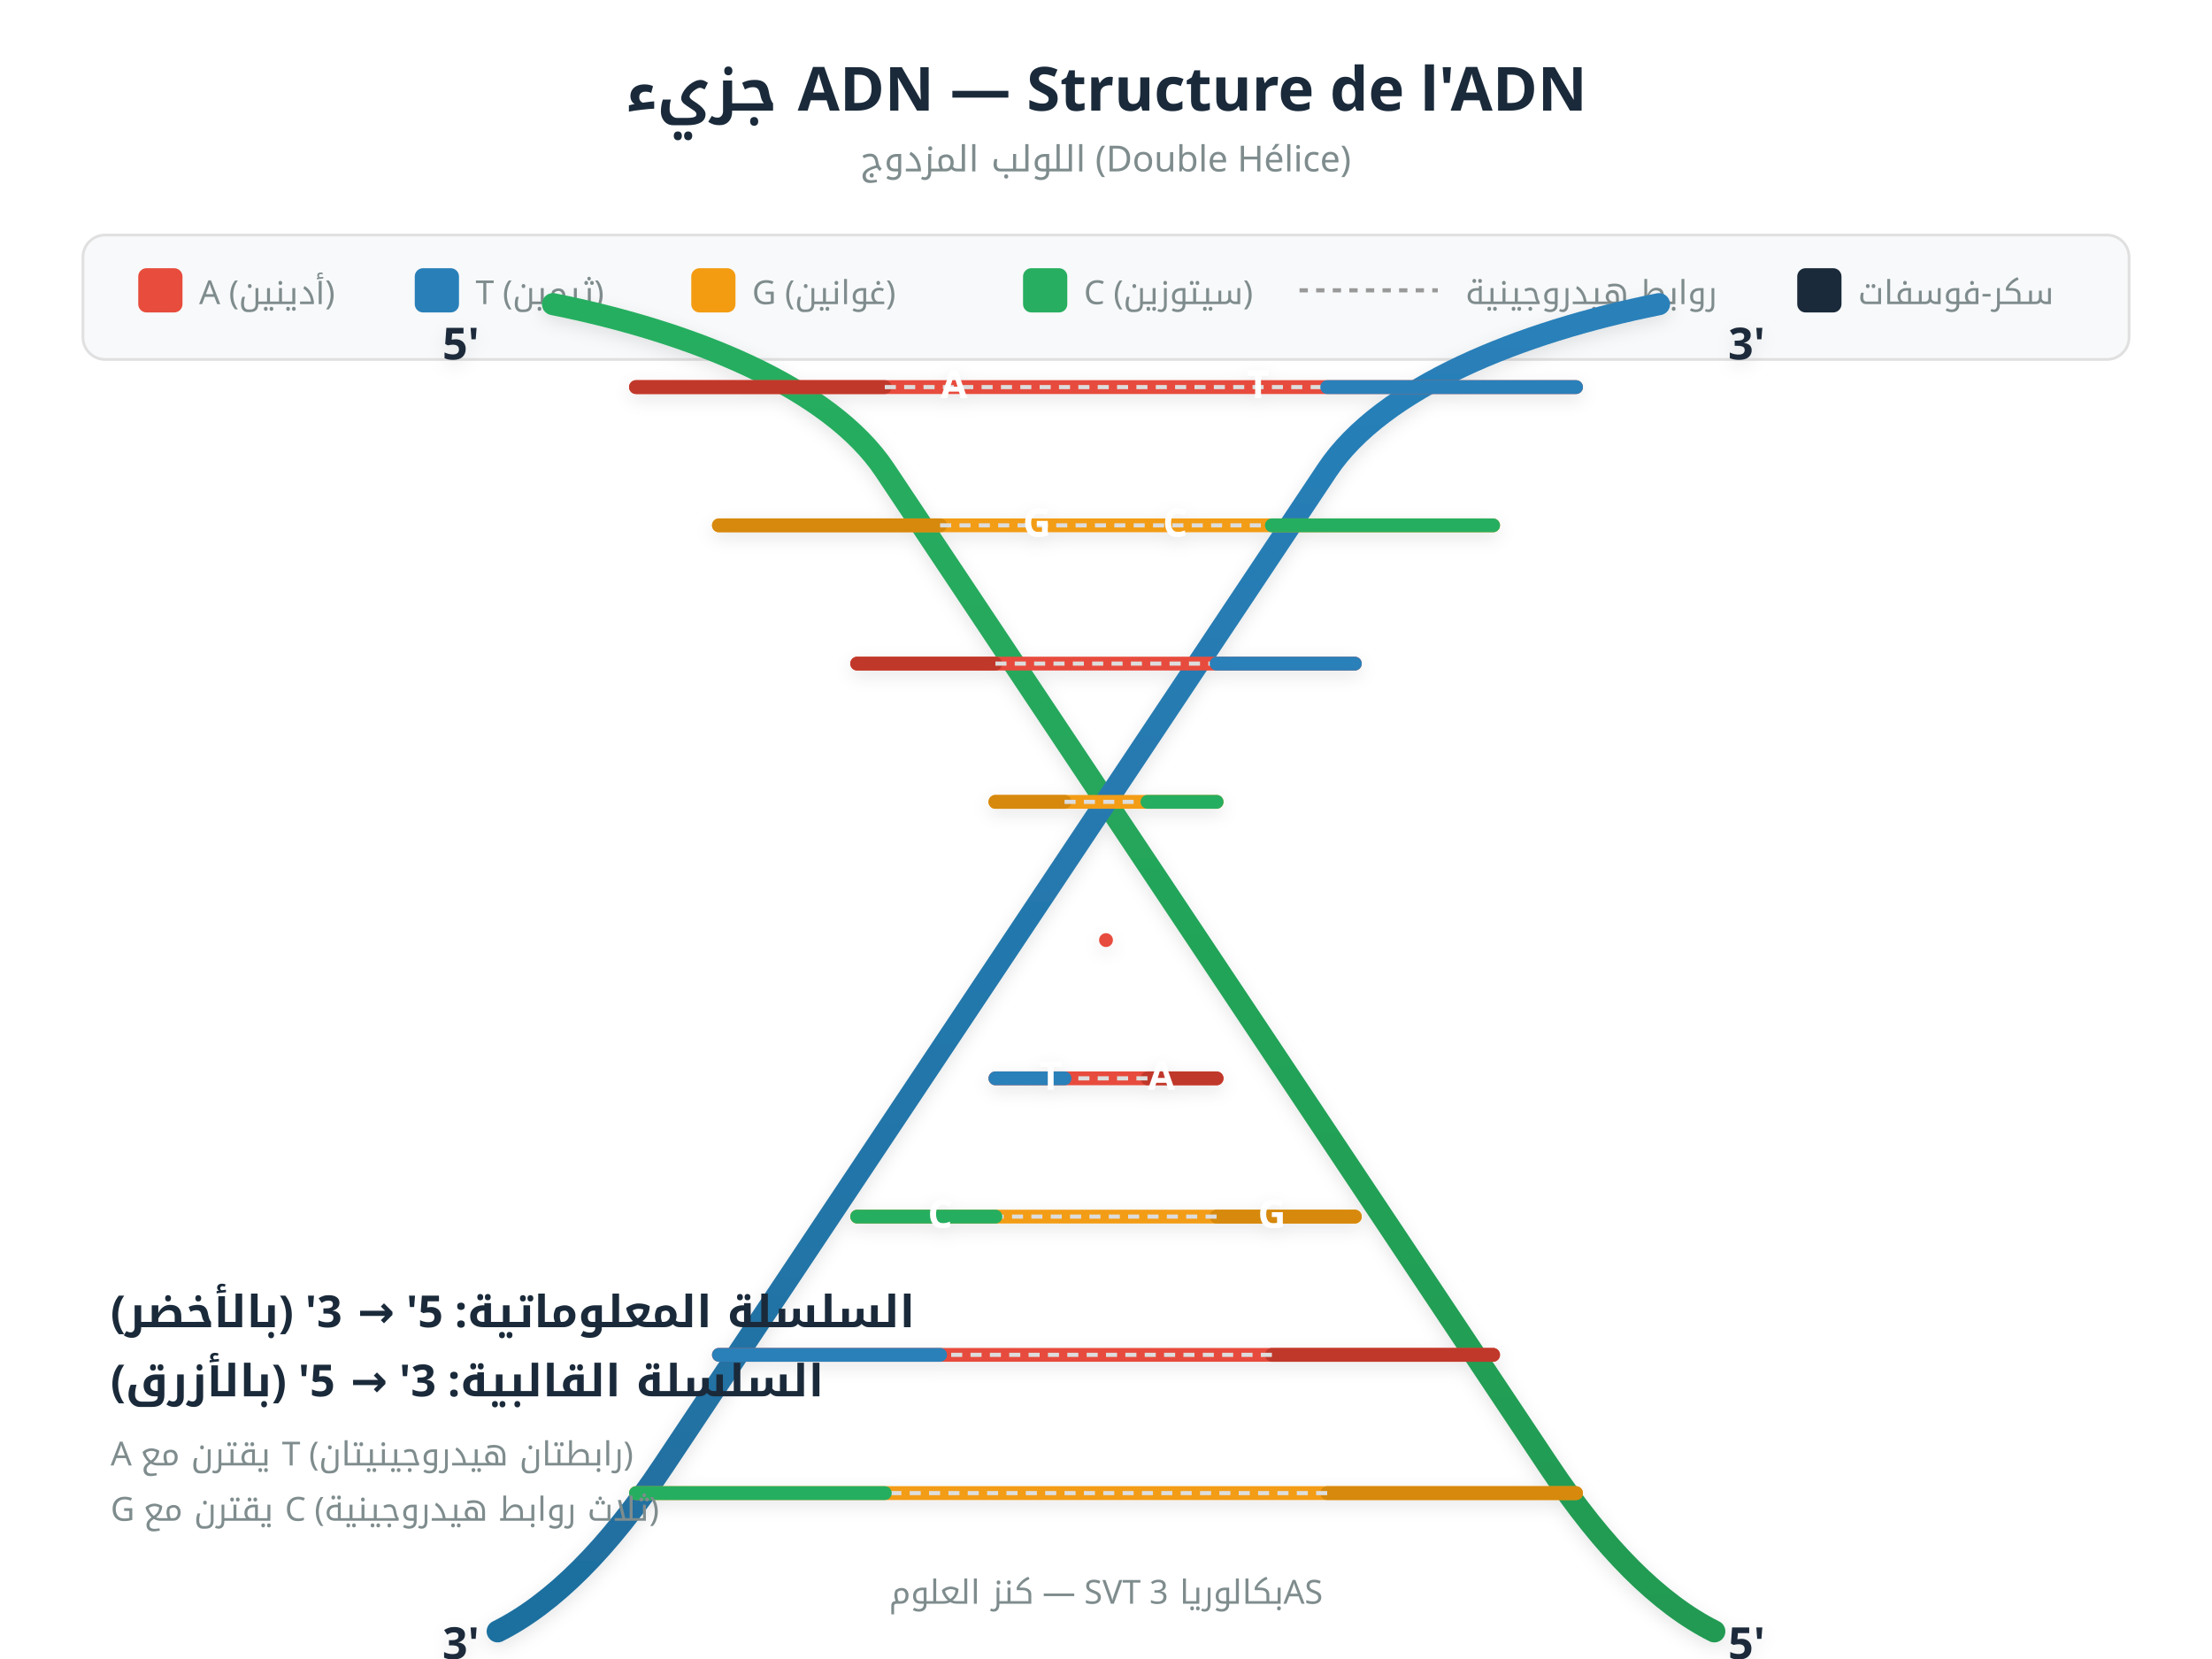
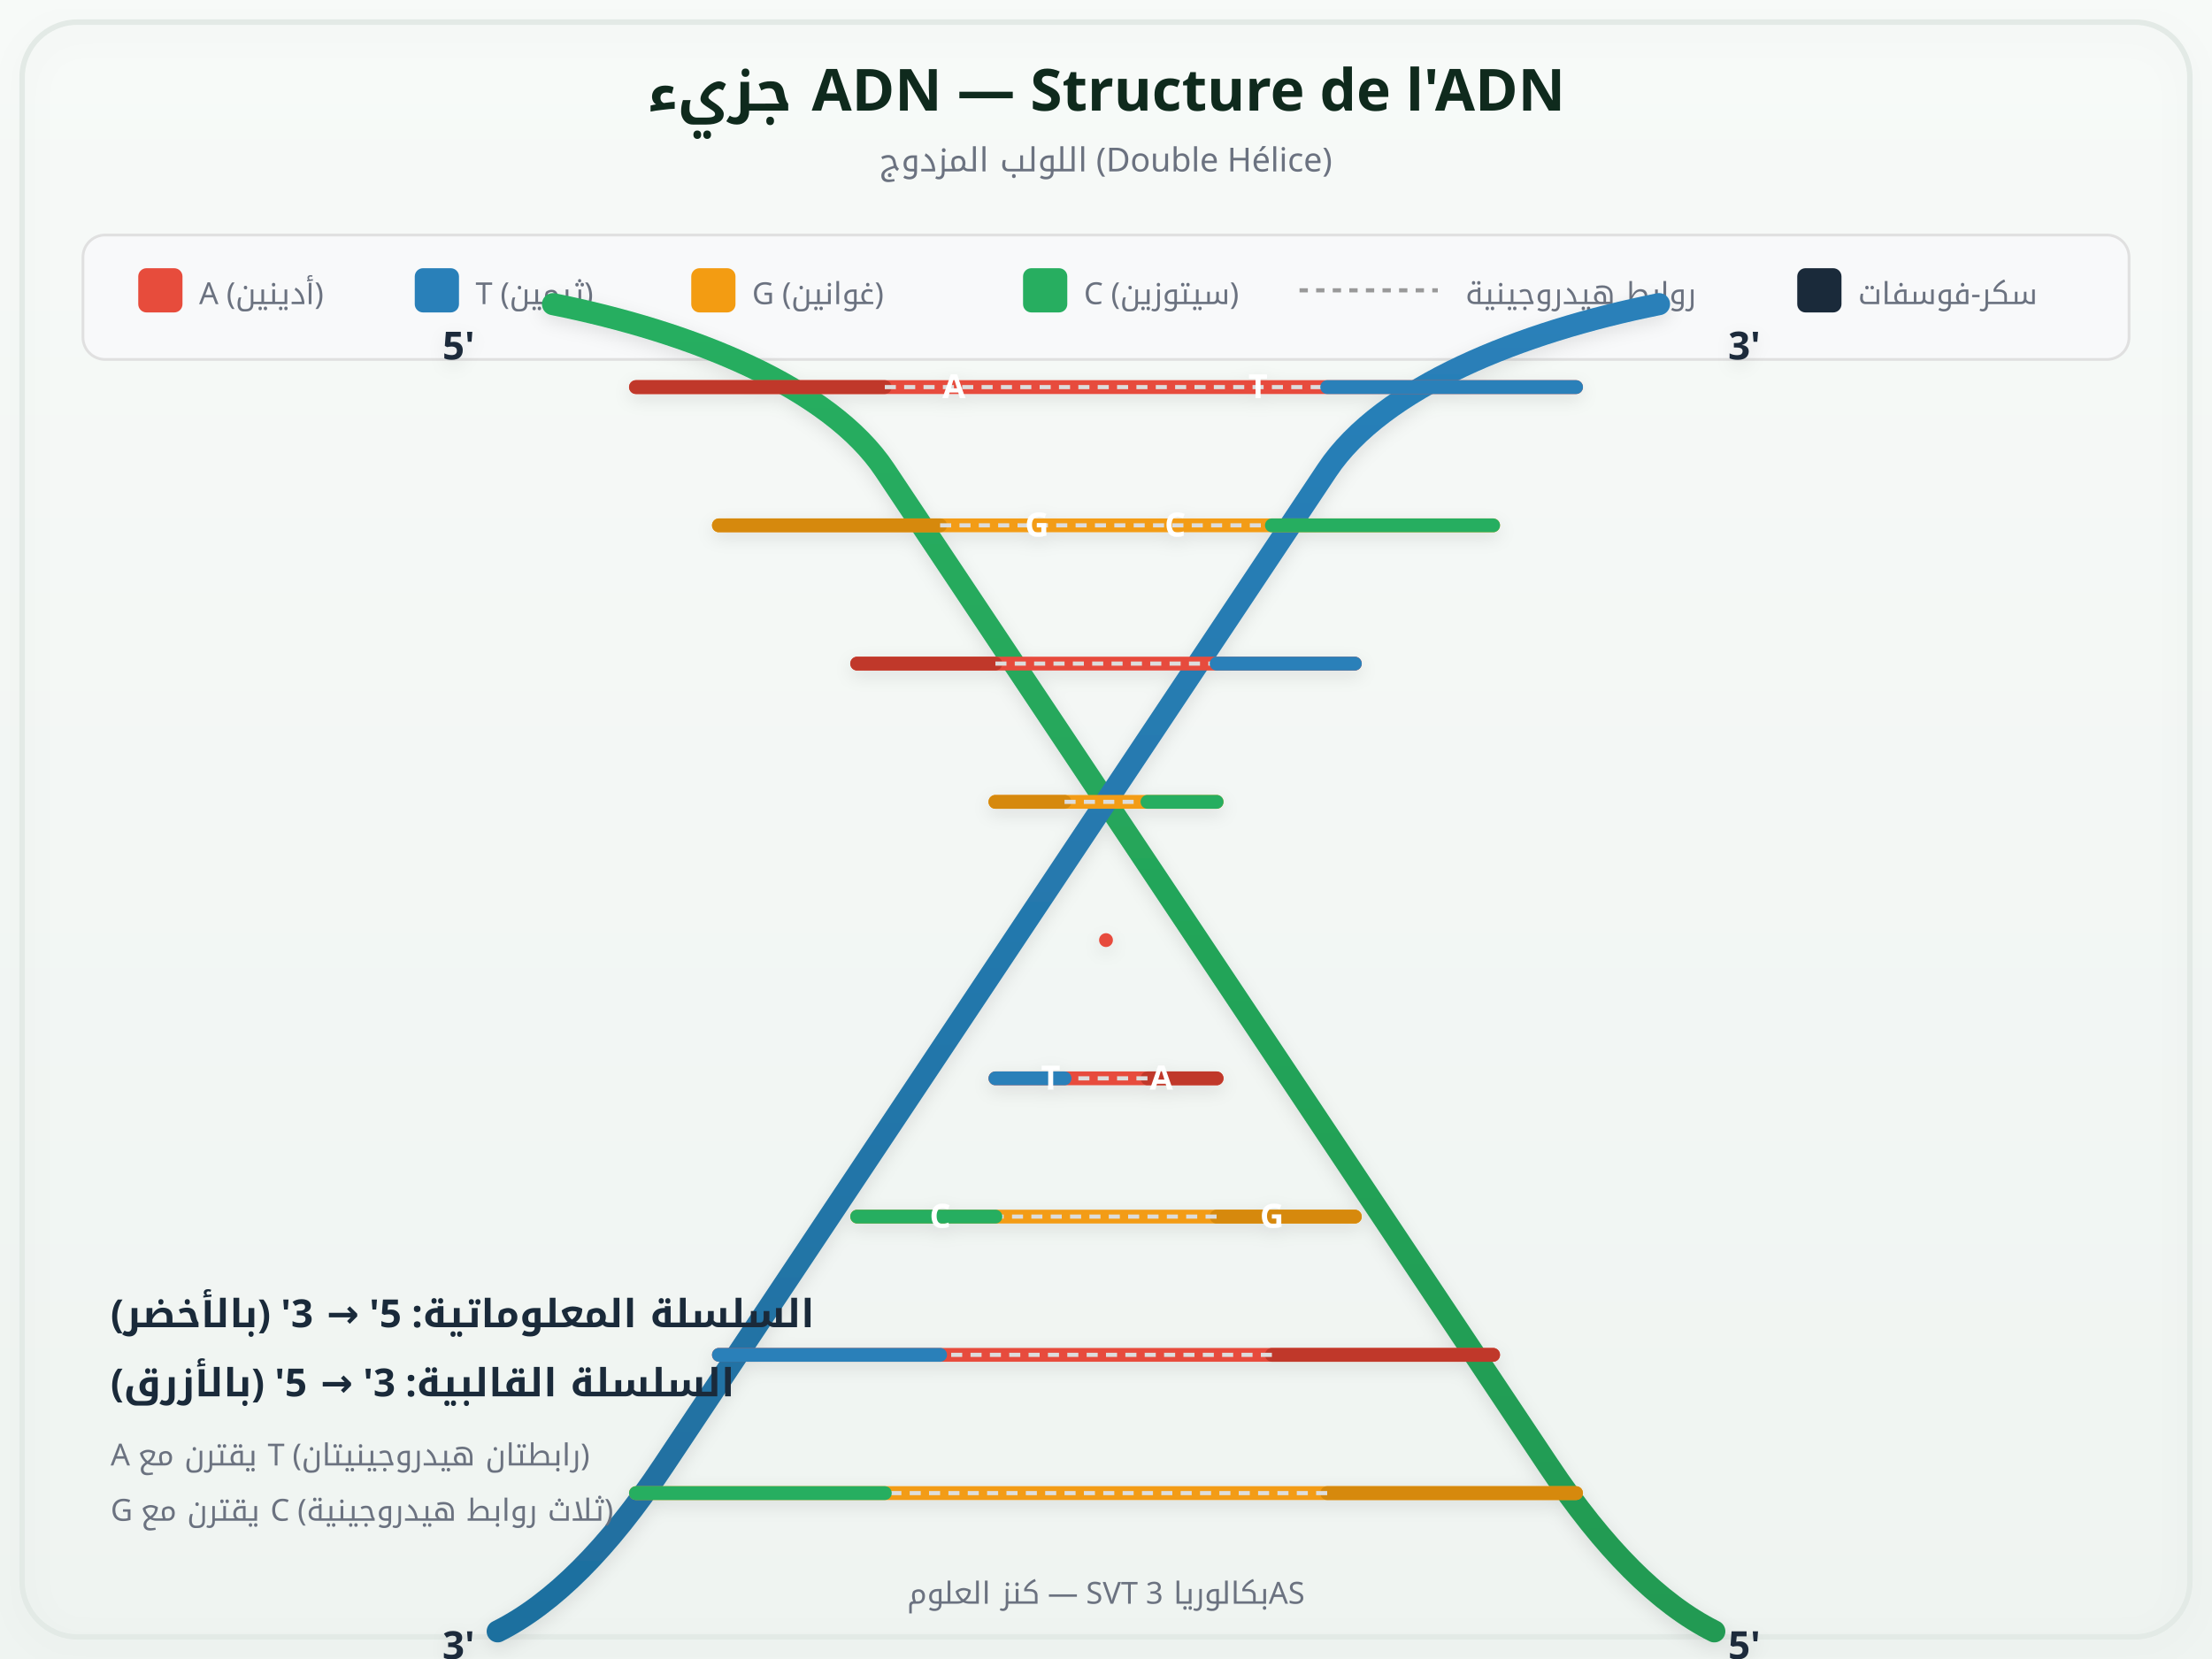
<svg xmlns="http://www.w3.org/2000/svg" viewBox="0 0 800 600" width="800" height="600">
  <defs>
-     <style>
-       text { font-family: 'Noto Kufi Arabic', sans-serif; }
-       .title { font-size: 22px; font-weight: bold; fill: #1A2A3A; }
-       .label-ar { font-size: 16px; font-weight: bold; fill: #1A2A3A; }
-       .label-fr { font-size: 13px; fill: #7F8C8D; }
-       .label-small { font-size: 12px; fill: #7F8C8D; }
-       .label-white { font-size: 14px; font-weight: bold; fill: #FFFFFF; }
-     </style>
+     <style>text{font-family:'Noto Kufi Arabic','Segoe UI',system-ui,sans-serif;}
+ .title,.t{font-size:21px;font-weight:800;fill:#0F2A1D;}
+ .subtitle{font-size:13px;fill:#6B7280;}
+ .label-ar,.la{font-size:14px;font-weight:700;fill:#1A2A3A;}
+ .label-fr{font-size:12px;fill:#6B7280;}
+ .label-small,.ls{font-size:11px;fill:#6B7280;}
+ .label-white,.lw{font-size:12px;font-weight:700;fill:#FFFFFF;}</style>
    <linearGradient id="strand1" x1="0" y1="0" x2="0" y2="1">
      <stop offset="0%" stop-color="#2ECC71" />
      <stop offset="100%" stop-color="#1A9C4A" />
    </linearGradient>
    <linearGradient id="strand2" x1="0" y1="0" x2="0" y2="1">
      <stop offset="0%" stop-color="#3498DB" />
      <stop offset="100%" stop-color="#2C3E50" />
    </linearGradient>
    <linearGradient id="backbone1" x1="0" y1="0" x2="0" y2="1">
      <stop offset="0%" stop-color="#27AE60" />
      <stop offset="100%" stop-color="#219A52" />
    </linearGradient>
    <linearGradient id="backbone2" x1="0" y1="0" x2="0" y2="1">
      <stop offset="0%" stop-color="#2980B9" />
      <stop offset="100%" stop-color="#1F6F9F" />
    </linearGradient>
    <linearGradient id="baseAT" x1="0" y1="0" x2="1" y2="1">
      <stop offset="0%" stop-color="#E74C3C" />
      <stop offset="100%" stop-color="#C0392B" />
    </linearGradient>
    <linearGradient id="baseGC" x1="0" y1="0" x2="1" y2="1">
      <stop offset="0%" stop-color="#F39C12" />
      <stop offset="100%" stop-color="#D68910" />
    </linearGradient>
    <filter id="shadow">
      <feDropShadow dx="0" dy="2" stdDeviation="3" flood-opacity="0.1" />
    </filter>
+     <linearGradient id="kunzBg" x1="0" y1="0" x2="0" y2="1">
+       <stop offset="0%" stop-color="#F7FAF8" />
+       <stop offset="100%" stop-color="#EFF4F1" />
+     </linearGradient>
+     <filter id="kunzShadow" x="-5%" y="-5%" width="110%" height="110%">
+       <feDropShadow dx="0" dy="3" stdDeviation="6" flood-color="#006d37" flood-opacity="0.06" />
+     </filter>
  </defs>
-   <rect width="800" height="600" fill="#FFFFFF" />
+   <rect width="800" height="600" fill="url(#kunzBg)" />
+   <rect x="8" y="8" width="784" height="584" rx="20" fill="none" stroke="#E3EAE6" stroke-width="2" filter="url(#kunzShadow)" />
  <text x="400" y="40" text-anchor="middle" class="title">جزيء ADN — Structure de l'ADN</text>
  <text x="400" y="62" text-anchor="middle" class="label-fr">اللولب المزدوج (Double Hélice)</text>
  <g transform="translate(30, 85)">
    <rect x="0" y="0" width="740" height="45" rx="8" fill="#F8F9FA" stroke="#E0E0E0" stroke-width="1" />
    <rect x="20" y="12" width="16" height="16" rx="3" fill="#E74C3C" />
    <text x="42" y="25" class="label-small">A (أدينين)</text>
    <rect x="120" y="12" width="16" height="16" rx="3" fill="#2980B9" />
    <text x="142" y="25" class="label-small">T (ثيمين)</text>
    <rect x="220" y="12" width="16" height="16" rx="3" fill="#F39C12" />
    <text x="242" y="25" class="label-small">G (غوانين)</text>
    <rect x="340" y="12" width="16" height="16" rx="3" fill="#27AE60" />
    <text x="362" y="25" class="label-small">C (سيتوزين)</text>
    <line x1="440" y1="20" x2="490" y2="20" stroke="#999" stroke-dasharray="3,3" stroke-width="1.5" />
    <text x="500" y="25" class="label-small">روابط هيدروجينية</text>
    <rect x="620" y="12" width="16" height="16" rx="3" fill="#1A2A3A" />
    <text x="642" y="25" class="label-small">سكر-فوسفات</text>
  </g>
  <g transform="translate(400, 340)" filter="url(#shadow)">
    <path d="M -200,-230               C -150,-220 -100,-200 -80,-170              C -60,-140 -40,-110 -20,-80              C 0,-50 20,-20 40,10              C 60,40 80,70 100,100              C 120,130 140,160 160,190              C 180,220 200,240 220,250" fill="none" stroke="url(#backbone1)" stroke-width="8" stroke-linecap="round" />
    <path d="M 200,-230              C 150,-220 100,-200 80,-170              C 60,-140 40,-110 20,-80              C 0,-50 -20,-20 -40,10              C -60,40 -80,70 -100,100              C -120,130 -140,160 -160,190              C -180,220 -200,240 -220,250" fill="none" stroke="url(#backbone2)" stroke-width="8" stroke-linecap="round" />
    <line x1="-170" y1="-200" x2="170" y2="-200" stroke="#E74C3C" stroke-width="5" stroke-linecap="round" />
    <line x1="-170" y1="-200" x2="-80" y2="-200" stroke="#C0392B" stroke-width="5" stroke-linecap="round" />
    <line x1="-80" y1="-200" x2="80" y2="-200" stroke="#ddd" stroke-width="1.5" stroke-dasharray="4,3" />
    <line x1="80" y1="-200" x2="170" y2="-200" stroke="#2980B9" stroke-width="5" stroke-linecap="round" />
    <line x1="-140" y1="-150" x2="140" y2="-150" stroke="#F39C12" stroke-width="5" stroke-linecap="round" />
    <line x1="-140" y1="-150" x2="-60" y2="-150" stroke="#D68910" stroke-width="5" stroke-linecap="round" />
    <line x1="-60" y1="-150" x2="60" y2="-150" stroke="#ddd" stroke-width="1.5" stroke-dasharray="4,3" />
    <line x1="60" y1="-150" x2="140" y2="-150" stroke="#27AE60" stroke-width="5" stroke-linecap="round" />
    <line x1="-90" y1="-100" x2="90" y2="-100" stroke="#E74C3C" stroke-width="5" stroke-linecap="round" />
    <line x1="-90" y1="-100" x2="-40" y2="-100" stroke="#C0392B" stroke-width="5" stroke-linecap="round" />
    <line x1="-40" y1="-100" x2="40" y2="-100" stroke="#ddd" stroke-width="1.5" stroke-dasharray="4,3" />
    <line x1="40" y1="-100" x2="90" y2="-100" stroke="#2980B9" stroke-width="5" stroke-linecap="round" />
    <line x1="-40" y1="-50" x2="40" y2="-50" stroke="#F39C12" stroke-width="5" stroke-linecap="round" />
    <line x1="-40" y1="-50" x2="-15" y2="-50" stroke="#D68910" stroke-width="5" stroke-linecap="round" />
    <line x1="-15" y1="-50" x2="15" y2="-50" stroke="#ddd" stroke-width="1.5" stroke-dasharray="4,3" />
    <line x1="15" y1="-50" x2="40" y2="-50" stroke="#27AE60" stroke-width="5" stroke-linecap="round" />
    <line x1="0" y1="0" x2="0" y2="0" stroke="#E74C3C" stroke-width="5" stroke-linecap="round" />
    <line x1="40" y1="50" x2="-40" y2="50" stroke="#E74C3C" stroke-width="5" stroke-linecap="round" />
    <line x1="40" y1="50" x2="15" y2="50" stroke="#C0392B" stroke-width="5" stroke-linecap="round" />
    <line x1="15" y1="50" x2="-15" y2="50" stroke="#ddd" stroke-width="1.5" stroke-dasharray="4,3" />
    <line x1="-15" y1="50" x2="-40" y2="50" stroke="#2980B9" stroke-width="5" stroke-linecap="round" />
    <line x1="90" y1="100" x2="-90" y2="100" stroke="#F39C12" stroke-width="5" stroke-linecap="round" />
    <line x1="90" y1="100" x2="40" y2="100" stroke="#D68910" stroke-width="5" stroke-linecap="round" />
    <line x1="40" y1="100" x2="-40" y2="100" stroke="#ddd" stroke-width="1.5" stroke-dasharray="4,3" />
    <line x1="-40" y1="100" x2="-90" y2="100" stroke="#27AE60" stroke-width="5" stroke-linecap="round" />
    <line x1="140" y1="150" x2="-140" y2="150" stroke="#E74C3C" stroke-width="5" stroke-linecap="round" />
    <line x1="140" y1="150" x2="60" y2="150" stroke="#C0392B" stroke-width="5" stroke-linecap="round" />
    <line x1="60" y1="150" x2="-60" y2="150" stroke="#ddd" stroke-width="1.5" stroke-dasharray="4,3" />
    <line x1="-60" y1="150" x2="-140" y2="150" stroke="#2980B9" stroke-width="5" stroke-linecap="round" />
    <line x1="170" y1="200" x2="-170" y2="200" stroke="#F39C12" stroke-width="5" stroke-linecap="round" />
    <line x1="170" y1="200" x2="80" y2="200" stroke="#D68910" stroke-width="5" stroke-linecap="round" />
    <line x1="80" y1="200" x2="-80" y2="200" stroke="#ddd" stroke-width="1.5" stroke-dasharray="4,3" />
    <line x1="-80" y1="200" x2="-170" y2="200" stroke="#27AE60" stroke-width="5" stroke-linecap="round" />
    <text x="-55" y="-196" text-anchor="middle" class="label-white" font-size="11">A</text>
    <text x="55" y="-196" text-anchor="middle" class="label-white" font-size="11">T</text>
    <text x="-25" y="-146" text-anchor="middle" class="label-white" font-size="11">G</text>
    <text x="25" y="-146" text-anchor="middle" class="label-white" font-size="11">C</text>
    <text x="20" y="54" text-anchor="middle" class="label-white" font-size="11">A</text>
    <text x="-20" y="54" text-anchor="middle" class="label-white" font-size="11">T</text>
    <text x="60" y="104" text-anchor="middle" class="label-white" font-size="11">G</text>
    <text x="-60" y="104" text-anchor="middle" class="label-white" font-size="11">C</text>
    <text x="-240" y="-210" class="label-ar" fill="#27AE60">5'</text>
    <text x="225" y="-210" class="label-ar" fill="#2980B9">3'</text>
    <text x="-240" y="260" class="label-ar" fill="#27AE60">3'</text>
    <text x="225" y="260" class="label-ar" fill="#2980B9">5'</text>
  </g>
  <g transform="translate(40, 480)">
    <text x="0" y="0" class="label-ar">السلسلة المعلوماتية: 5' → 3' (بالأخضر)</text>
    <text x="0" y="25" class="label-ar">السلسلة القالبية: 3' → 5' (بالأزرق)</text>
    <text x="0" y="50" class="label-small">A يقترن مع T (رابطتان هيدروجينيتان)</text>
    <text x="0" y="70" class="label-small">G يقترن مع C (ثلاث روابط هيدروجينية)</text>
  </g>
  <text x="400" y="580" text-anchor="middle" class="label-small">كنز العلوم — SVT بكالوريا 3AS</text>
</svg>
